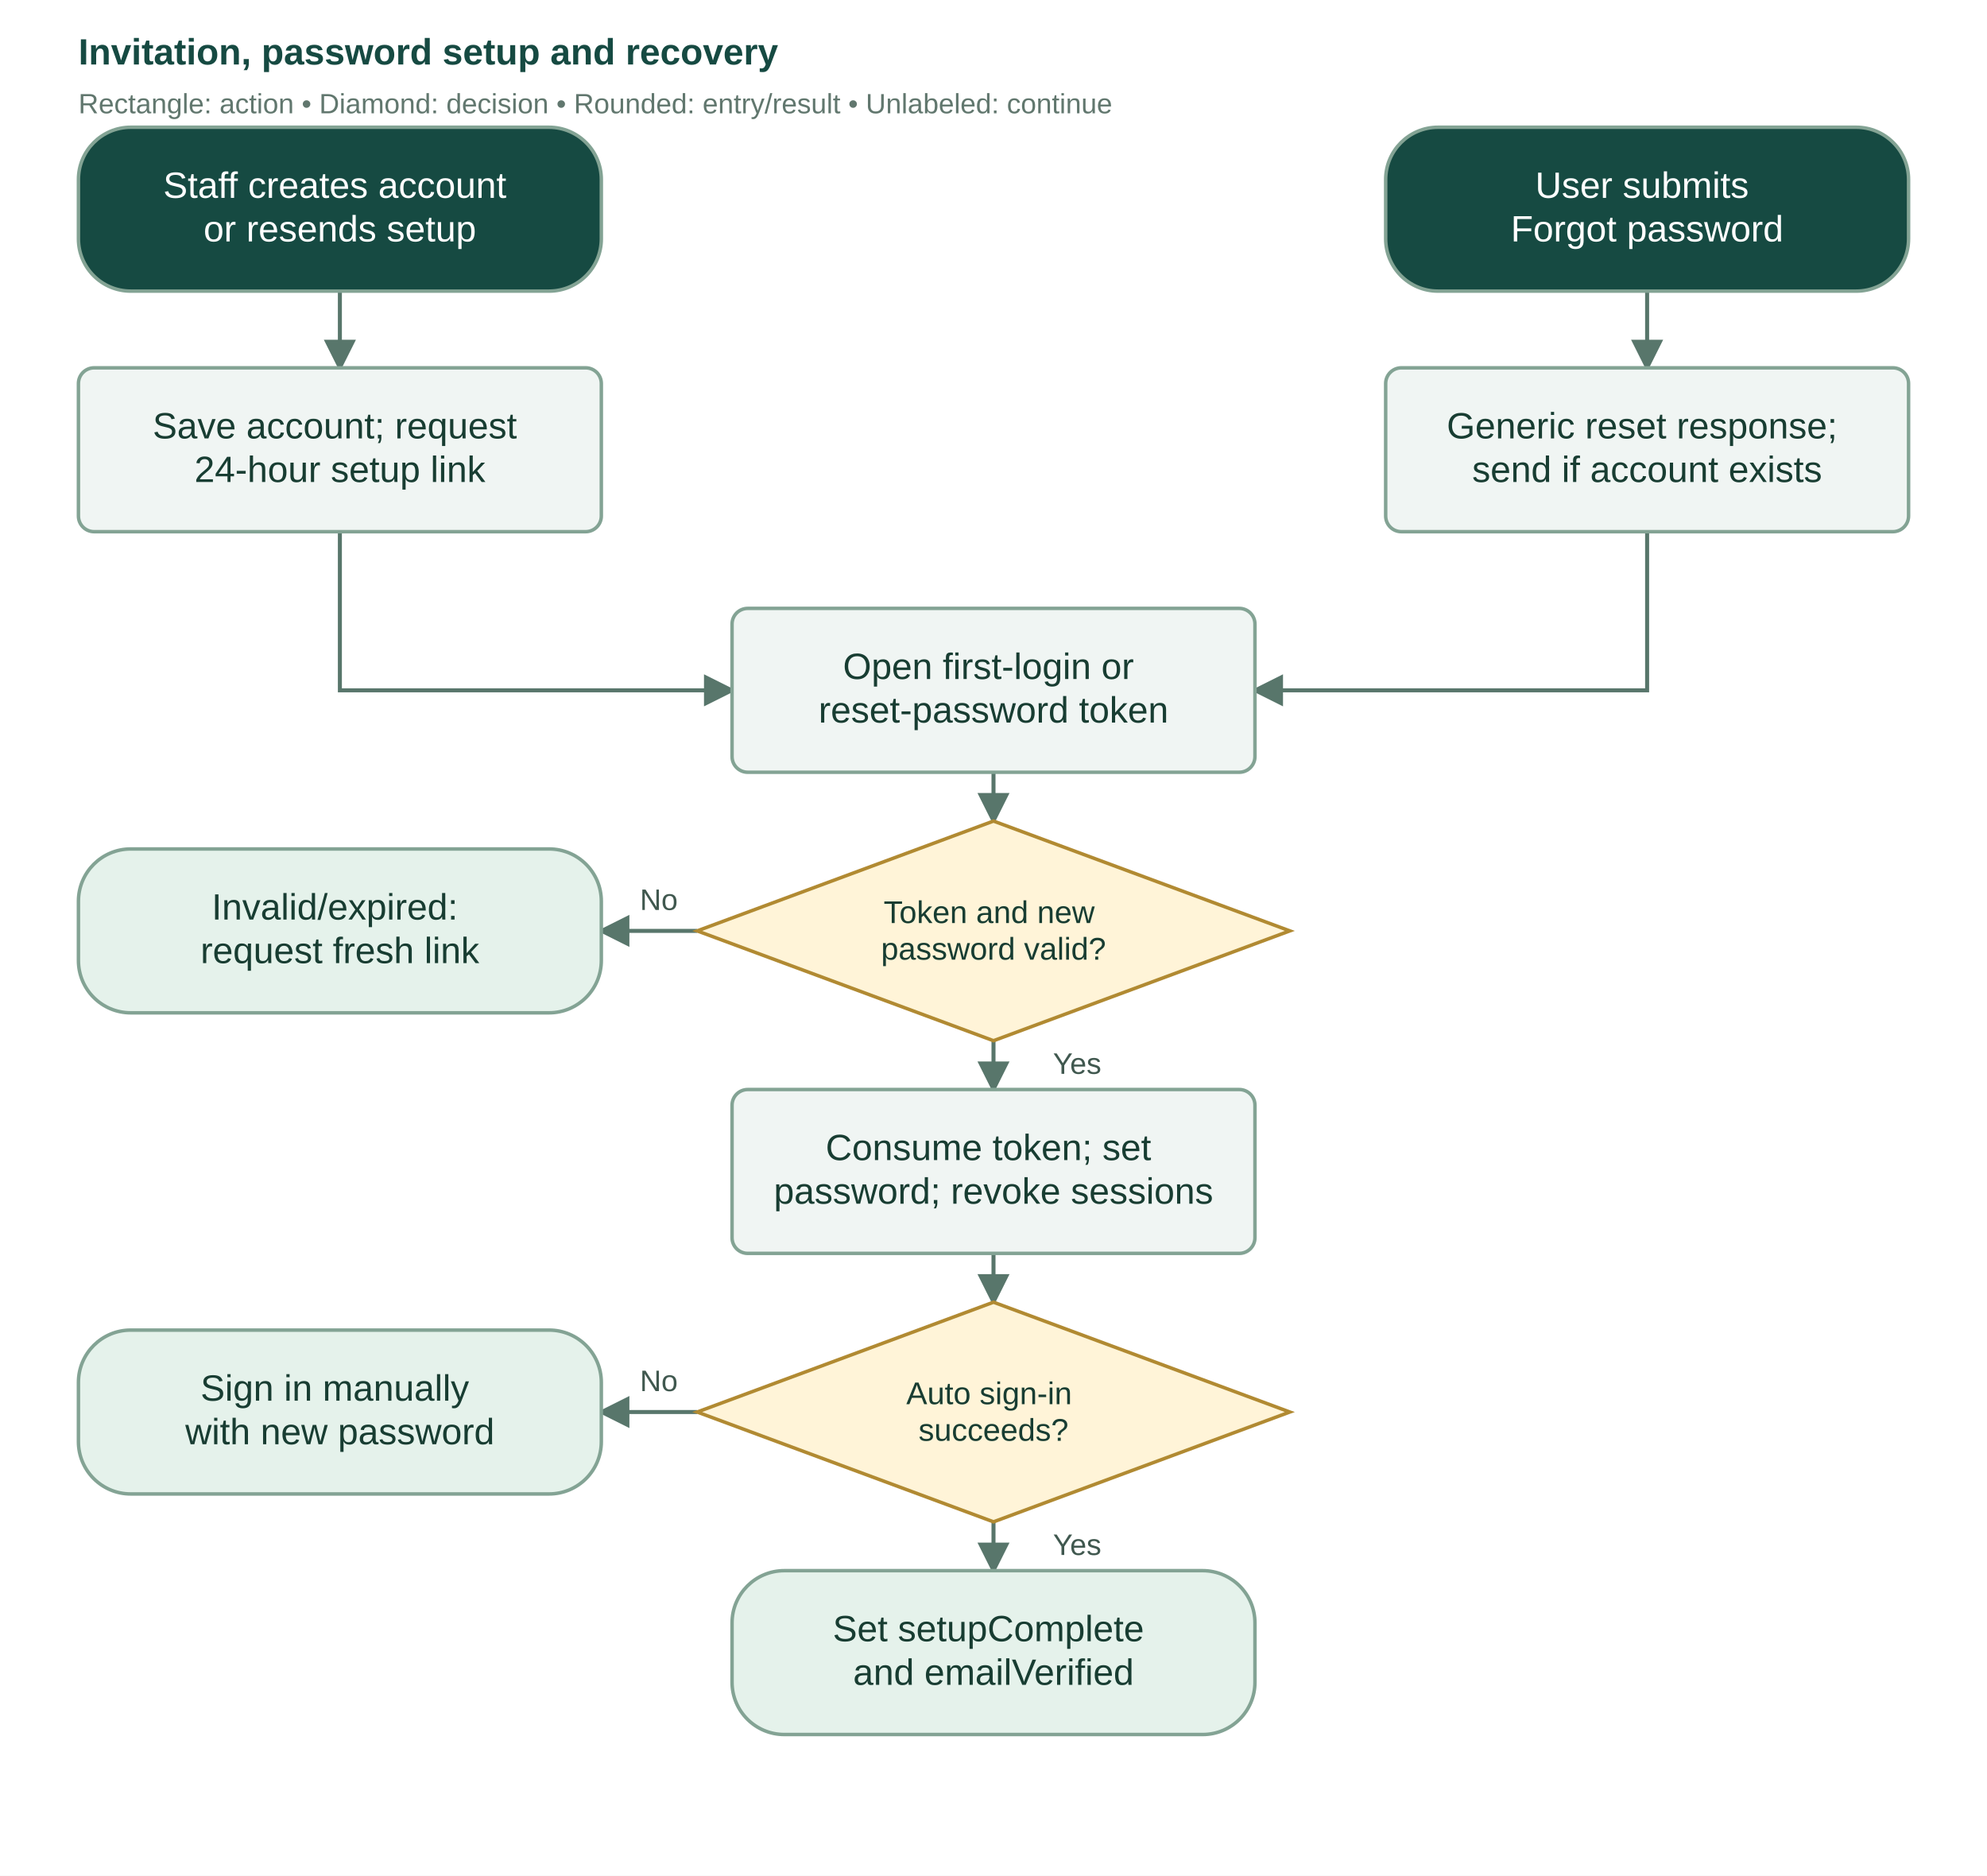
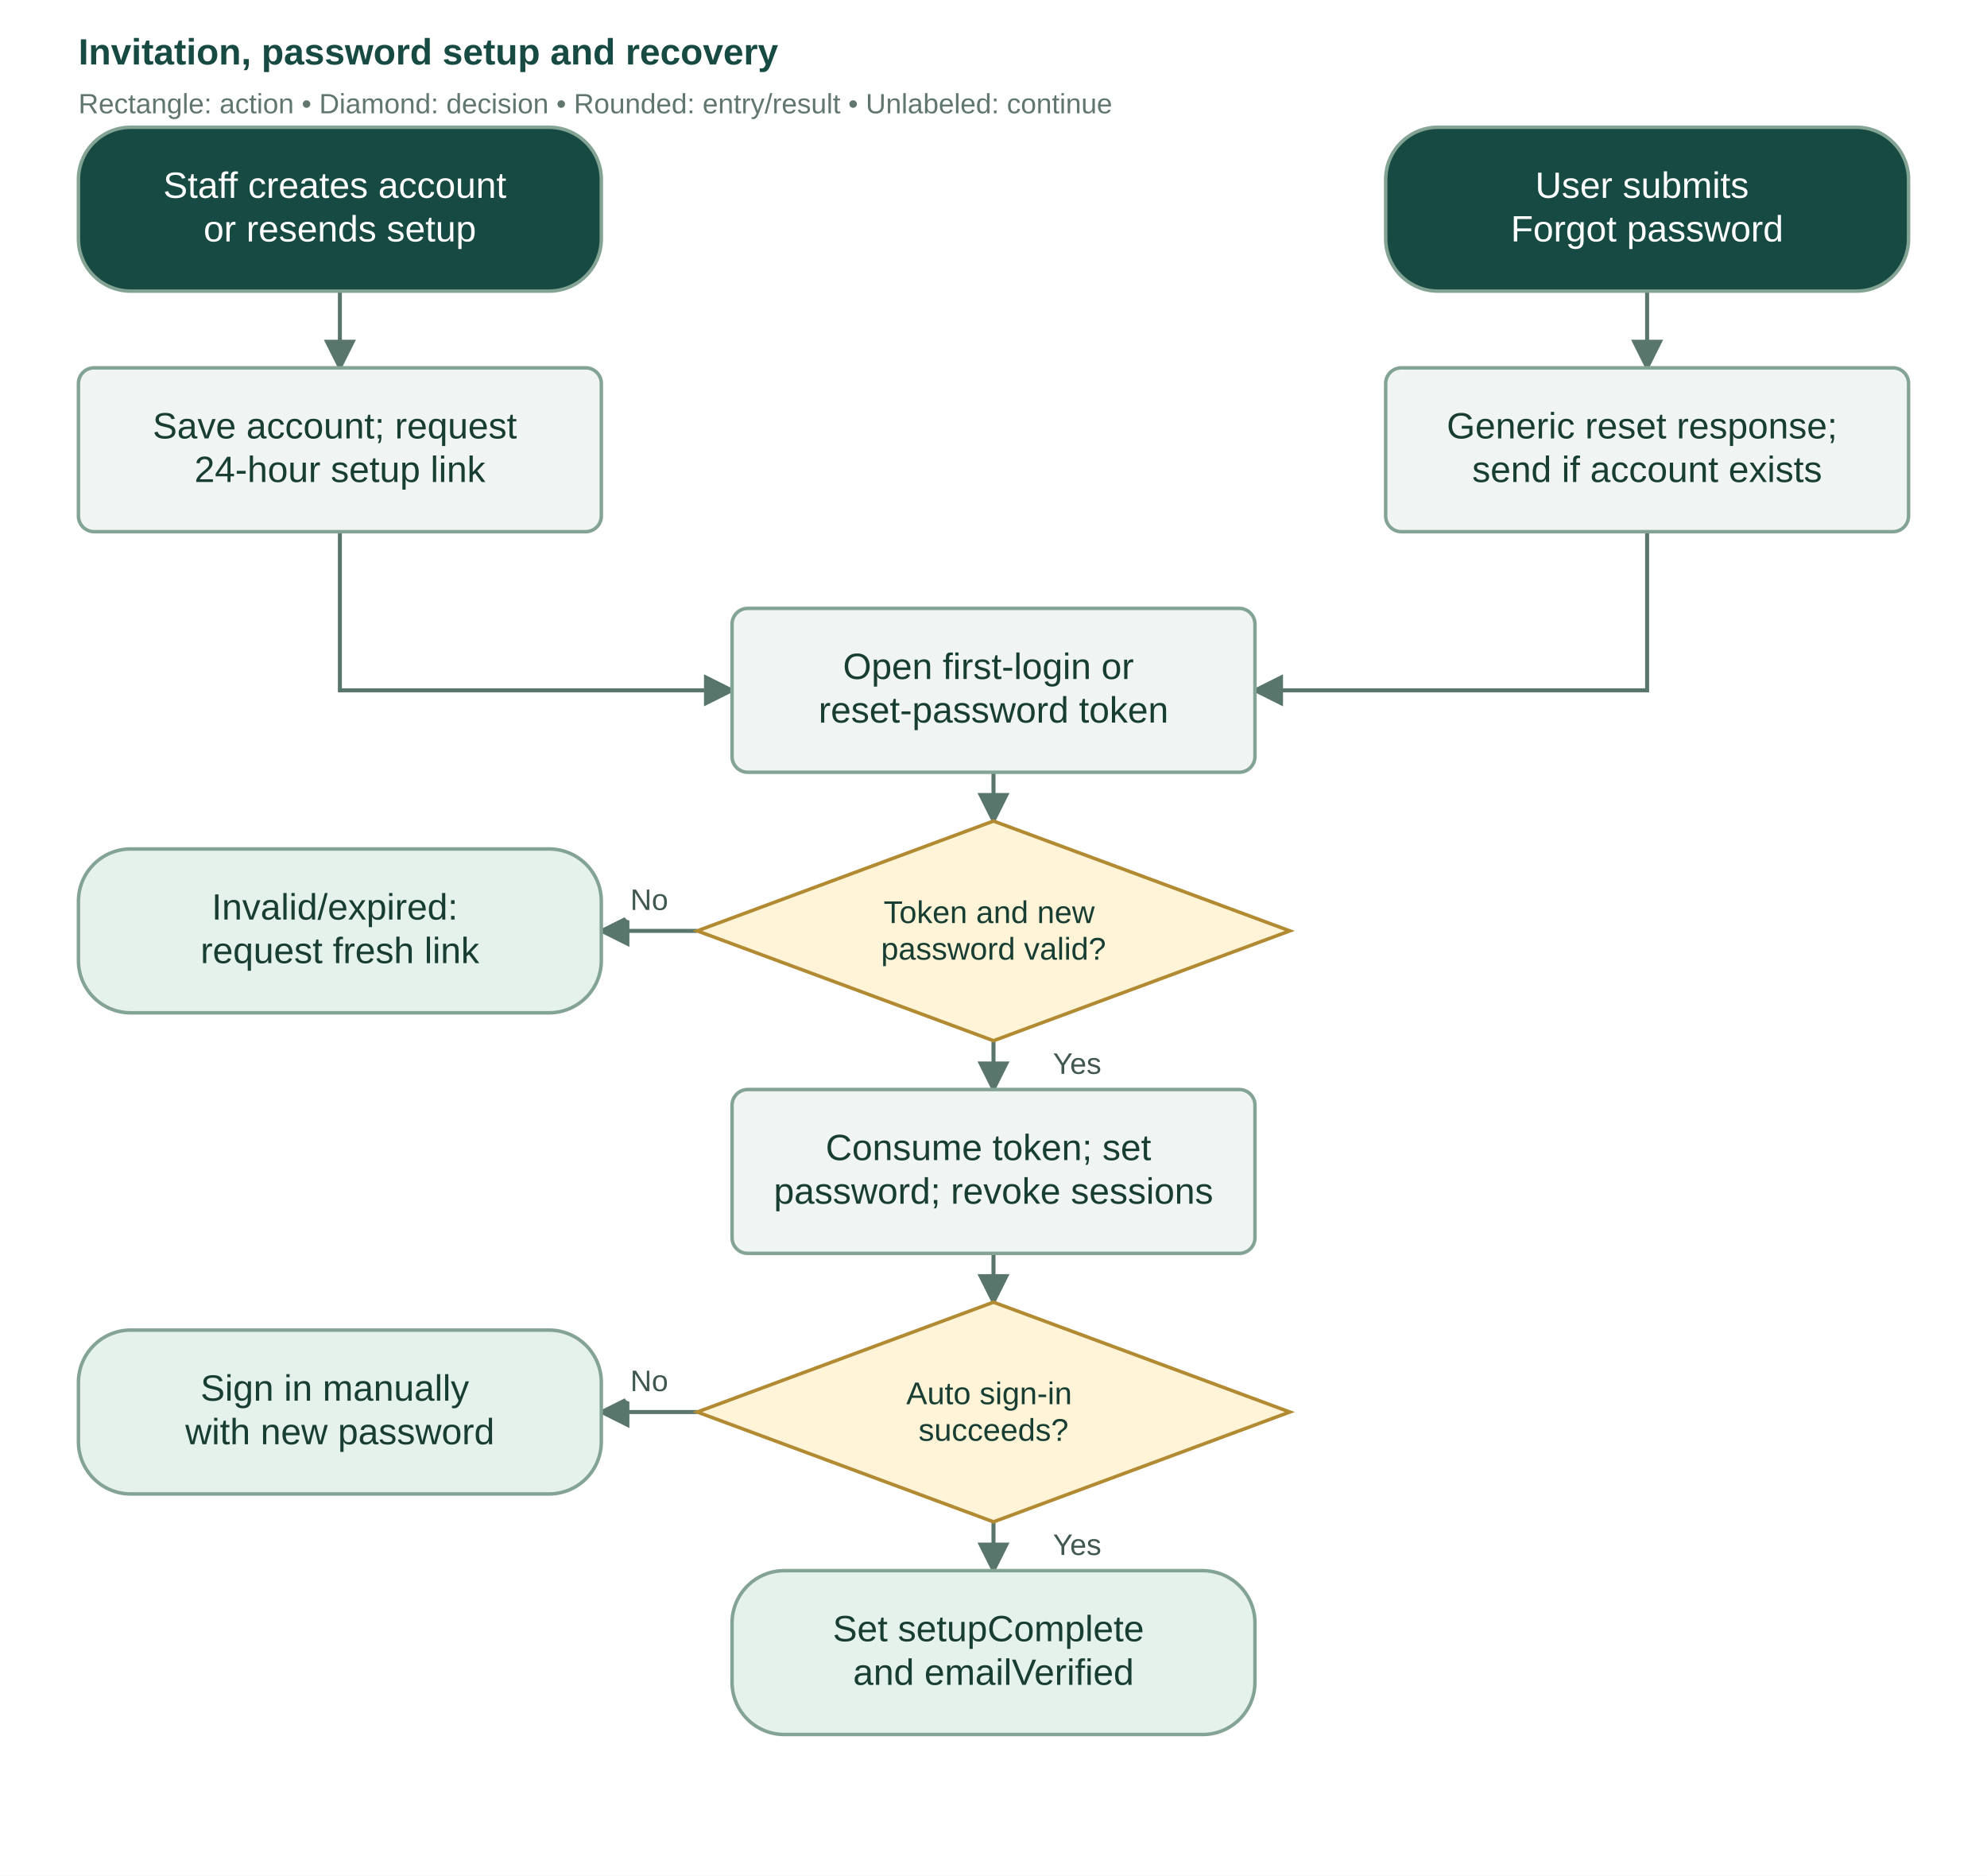
<svg xmlns="http://www.w3.org/2000/svg" width="1140" height="1076" viewBox="0 0 1140 1076">
  <rect width="100%" height="100%" fill="white" />
  <defs>
    <marker id="arrow" markerWidth="9" markerHeight="9" refX="7" refY="4" orient="auto">
      <path d="M0,0 L8,4 L0,8 z" fill="#58766b" />
    </marker>
  </defs>
  <text x="45" y="37" font-family="Arial" font-size="21" font-weight="bold" fill="#164a42">Invitation, password setup and recovery</text>
  <text x="45" y="65" font-family="Arial" font-size="16" fill="#61776e">Rectangle: action  •  Diamond: decision  •  Rounded: entry/result  •  Unlabeled: continue</text>
  <polyline points="195,167 195,211" fill="none" stroke="#58766b" stroke-width="2.3" marker-end="url(#arrow)" />
  <polyline points="945,167 945,211" fill="none" stroke="#58766b" stroke-width="2.3" marker-end="url(#arrow)" />
  <polyline points="195,305 195,396 420,396" fill="none" stroke="#58766b" stroke-width="2.3" marker-end="url(#arrow)" />
  <polyline points="945,305 945,396 720,396" fill="none" stroke="#58766b" stroke-width="2.3" marker-end="url(#arrow)" />
  <polyline points="570,443 570,471" fill="none" stroke="#58766b" stroke-width="2.3" marker-end="url(#arrow)" />
  <polyline points="400,534 345,534" fill="none" stroke="#58766b" stroke-width="2.3" marker-end="url(#arrow)" />
-   <rect x="363.7" y="505" width="28.6" height="23" rx="3" fill="white" />
-   <text x="378" y="522" text-anchor="middle" font-family="Arial" font-size="17" fill="#40584f">No</text>
+   <rect x="358.2" y="505" width="28.6" height="23" rx="3" fill="white" />
+   <text x="372.5" y="522" text-anchor="middle" font-family="Arial" font-size="17" fill="#40584f">No</text>
  <polyline points="570,597 570,625" fill="none" stroke="#58766b" stroke-width="2.3" marker-end="url(#arrow)" />
  <rect x="599.05" y="599" width="37.9" height="23" rx="3" fill="white" />
  <text x="618" y="616" text-anchor="middle" font-family="Arial" font-size="17" fill="#40584f">Yes</text>
  <polyline points="570,719 570,747" fill="none" stroke="#58766b" stroke-width="2.3" marker-end="url(#arrow)" />
  <polyline points="400,810 345,810" fill="none" stroke="#58766b" stroke-width="2.3" marker-end="url(#arrow)" />
-   <rect x="363.7" y="781" width="28.6" height="23" rx="3" fill="white" />
-   <text x="378" y="798" text-anchor="middle" font-family="Arial" font-size="17" fill="#40584f">No</text>
+   <rect x="358.2" y="781" width="28.6" height="23" rx="3" fill="white" />
+   <text x="372.5" y="798" text-anchor="middle" font-family="Arial" font-size="17" fill="#40584f">No</text>
  <polyline points="570,873 570,901" fill="none" stroke="#58766b" stroke-width="2.3" marker-end="url(#arrow)" />
  <rect x="599.05" y="875" width="37.9" height="23" rx="3" fill="white" />
  <text x="618" y="892" text-anchor="middle" font-family="Arial" font-size="17" fill="#40584f">Yes</text>
  <rect x="45" y="73" width="300" height="94" rx="30" fill="#164a42" stroke="#83a394" stroke-width="2" />
  <text x="195" y="113.5" text-anchor="middle" font-family="Arial" font-size="21" fill="white">
    <tspan x="195" dy="0">Staff creates account</tspan>
    <tspan x="195" dy="25">or resends setup</tspan>
  </text>
  <rect x="795" y="73" width="300" height="94" rx="30" fill="#164a42" stroke="#83a394" stroke-width="2" />
  <text x="945" y="113.5" text-anchor="middle" font-family="Arial" font-size="21" fill="white">
    <tspan x="945" dy="0">User submits</tspan>
    <tspan x="945" dy="25">Forgot password</tspan>
  </text>
  <rect x="45" y="211" width="300" height="94" rx="9" fill="#f0f5f3" stroke="#83a394" stroke-width="2" />
  <text x="195" y="251.5" text-anchor="middle" font-family="Arial" font-size="21" fill="#183d32">
    <tspan x="195" dy="0">Save account; request</tspan>
    <tspan x="195" dy="25">24-hour setup link</tspan>
  </text>
  <rect x="795" y="211" width="300" height="94" rx="9" fill="#f0f5f3" stroke="#83a394" stroke-width="2" />
  <text x="945" y="251.5" text-anchor="middle" font-family="Arial" font-size="21" fill="#183d32">
    <tspan x="945" dy="0">Generic reset response;</tspan>
    <tspan x="945" dy="25">send if account exists</tspan>
  </text>
  <rect x="420" y="349" width="300" height="94" rx="9" fill="#f0f5f3" stroke="#83a394" stroke-width="2" />
  <text x="570" y="389.5" text-anchor="middle" font-family="Arial" font-size="21" fill="#183d32">
    <tspan x="570" dy="0">Open first-login or</tspan>
    <tspan x="570" dy="25">reset-password token</tspan>
  </text>
  <polygon points="570,471 740,534 570,597 400,534" fill="#fff4d8" stroke="#b18a32" stroke-width="2" />
  <text x="570" y="529.5" text-anchor="middle" font-family="Arial" font-size="18" fill="#183d32">
    <tspan x="570" dy="0">Token and new</tspan>
    <tspan x="570" dy="21">password valid?</tspan>
  </text>
  <rect x="45" y="487" width="300" height="94" rx="30" fill="#e5f2eb" stroke="#83a394" stroke-width="2" />
  <text x="195" y="527.5" text-anchor="middle" font-family="Arial" font-size="21" fill="#183d32">
    <tspan x="195" dy="0">Invalid/expired:</tspan>
    <tspan x="195" dy="25">request fresh link</tspan>
  </text>
  <rect x="420" y="625" width="300" height="94" rx="9" fill="#f0f5f3" stroke="#83a394" stroke-width="2" />
  <text x="570" y="665.5" text-anchor="middle" font-family="Arial" font-size="21" fill="#183d32">
    <tspan x="570" dy="0">Consume token; set</tspan>
    <tspan x="570" dy="25">password; revoke sessions</tspan>
  </text>
  <polygon points="570,747 740,810 570,873 400,810" fill="#fff4d8" stroke="#b18a32" stroke-width="2" />
  <text x="570" y="805.5" text-anchor="middle" font-family="Arial" font-size="18" fill="#183d32">
    <tspan x="570" dy="0">Auto sign-in</tspan>
    <tspan x="570" dy="21">succeeds?</tspan>
  </text>
  <rect x="45" y="763" width="300" height="94" rx="30" fill="#e5f2eb" stroke="#83a394" stroke-width="2" />
  <text x="195" y="803.5" text-anchor="middle" font-family="Arial" font-size="21" fill="#183d32">
    <tspan x="195" dy="0">Sign in manually</tspan>
    <tspan x="195" dy="25">with new password</tspan>
  </text>
  <rect x="420" y="901" width="300" height="94" rx="30" fill="#e5f2eb" stroke="#83a394" stroke-width="2" />
  <text x="570" y="941.5" text-anchor="middle" font-family="Arial" font-size="21" fill="#183d32">
    <tspan x="570" dy="0">Set setupComplete</tspan>
    <tspan x="570" dy="25">and emailVerified</tspan>
  </text>
</svg>
